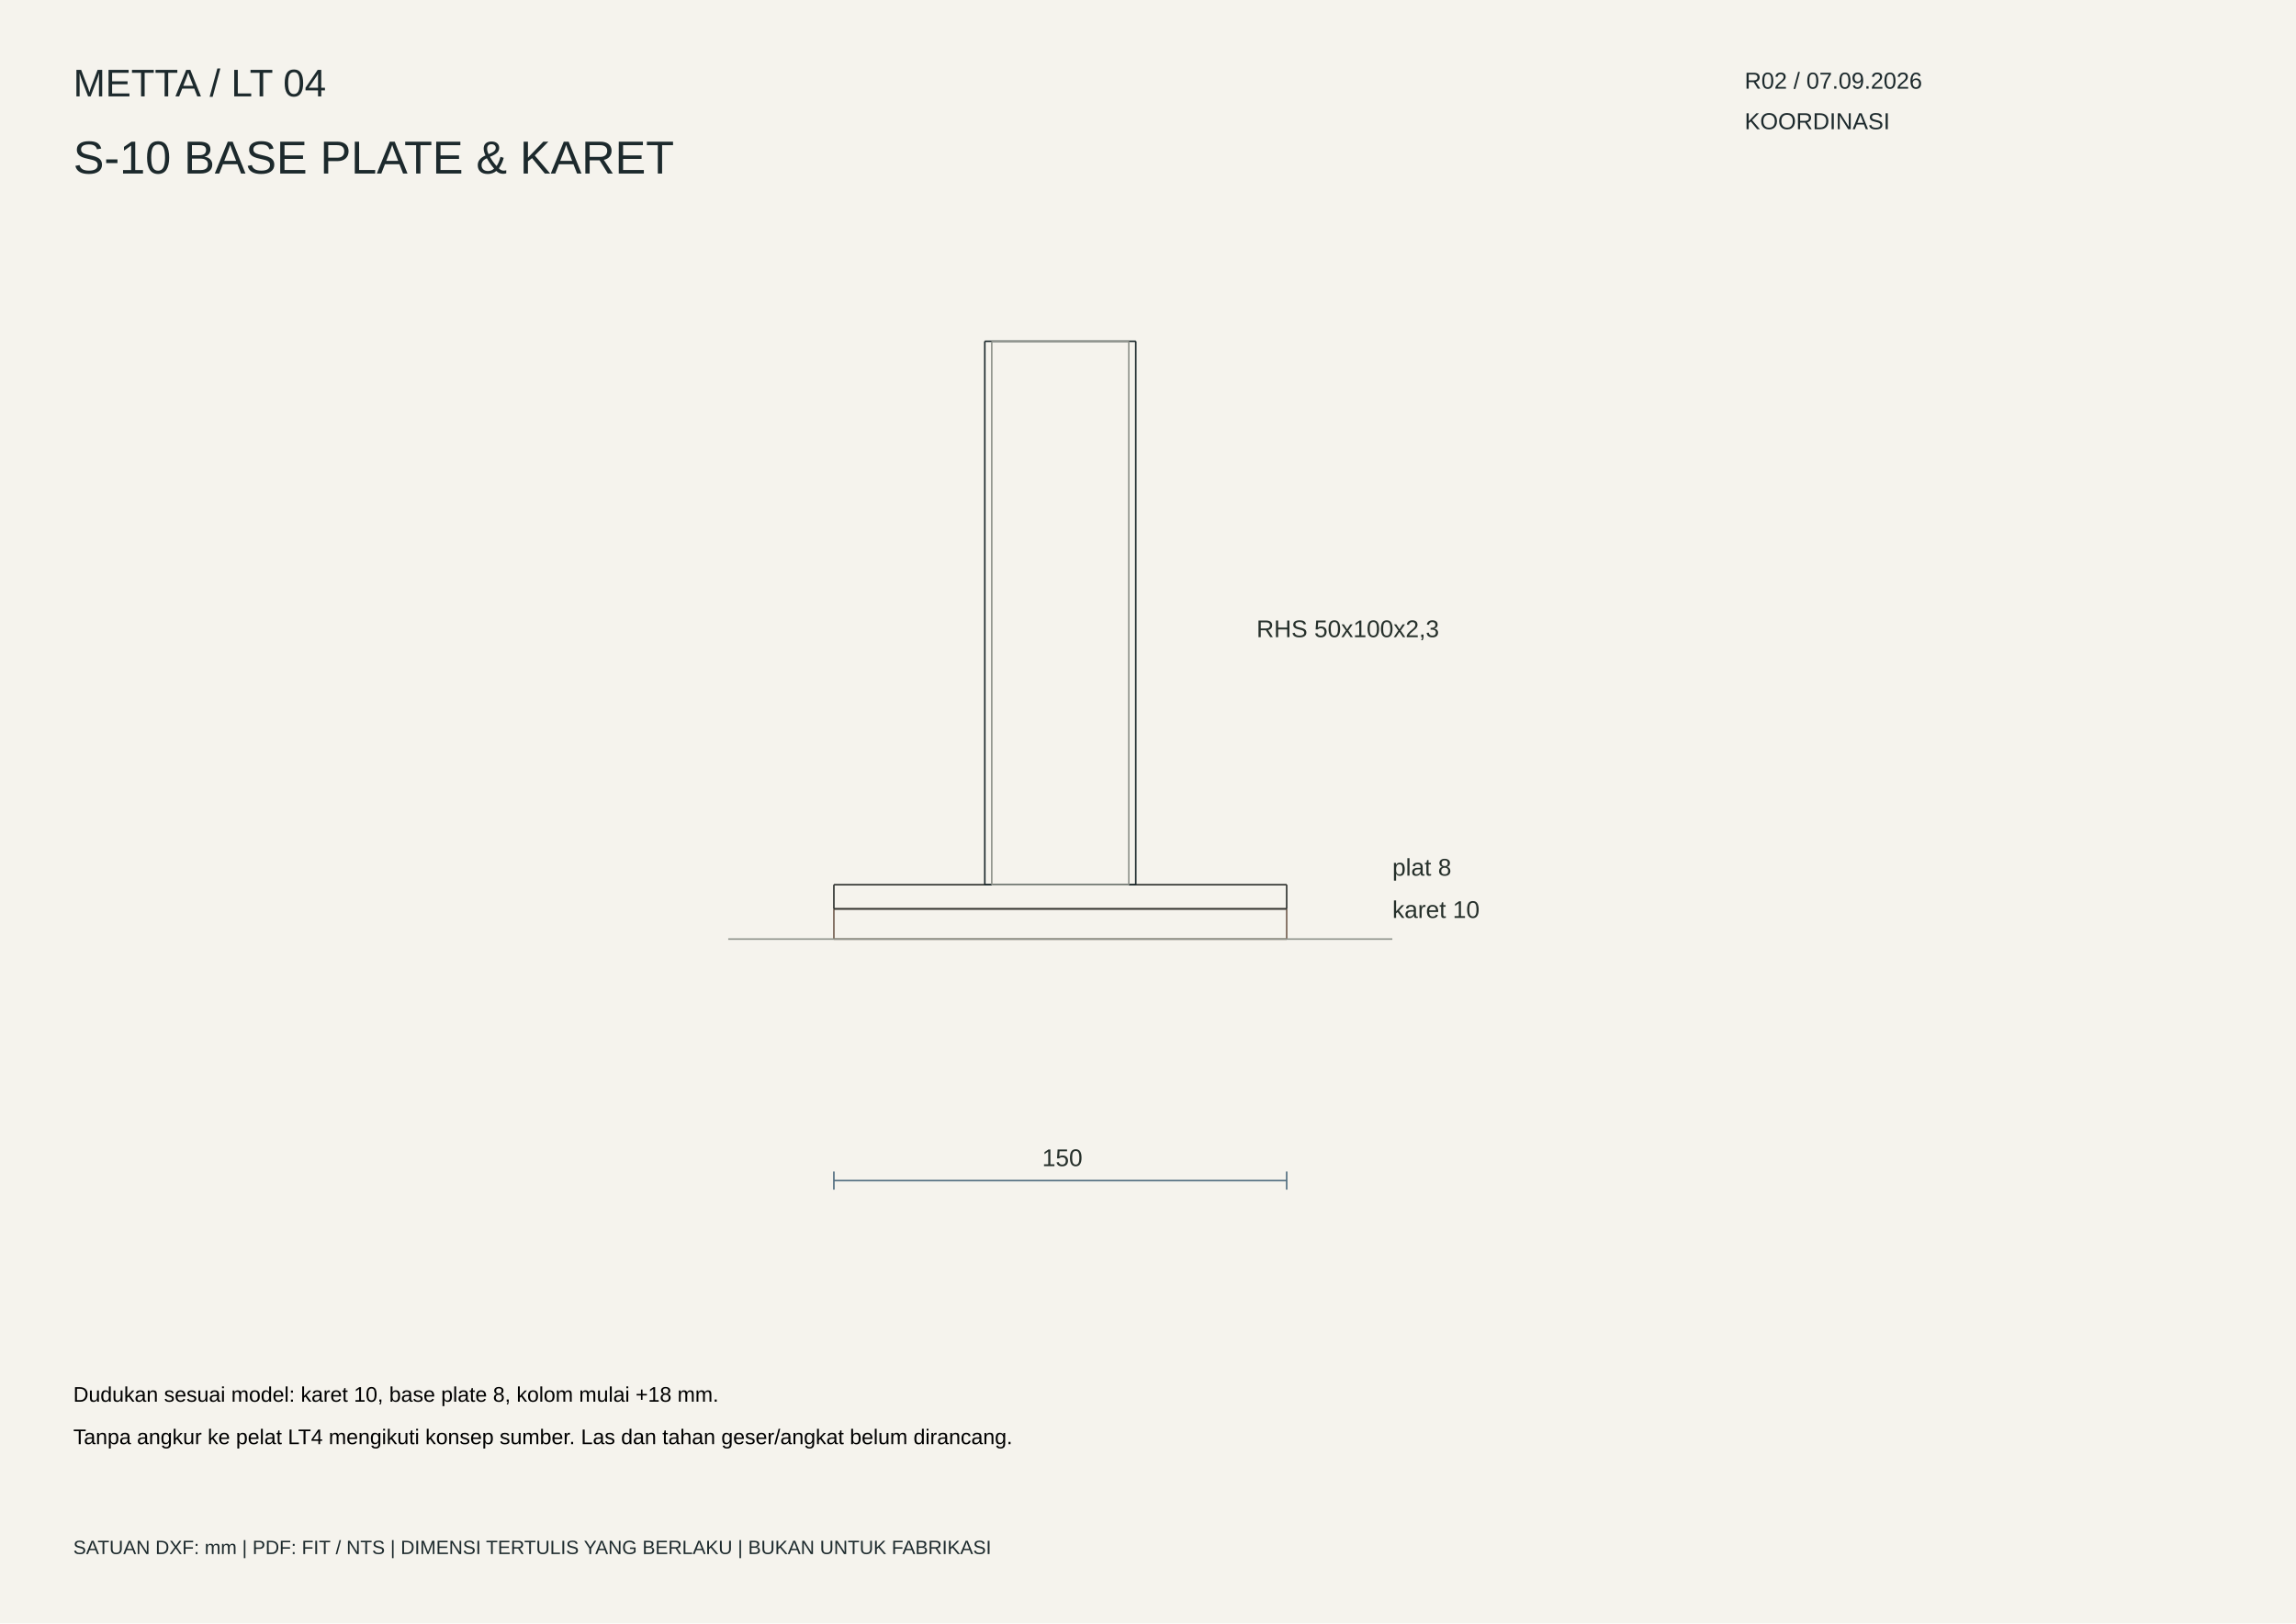
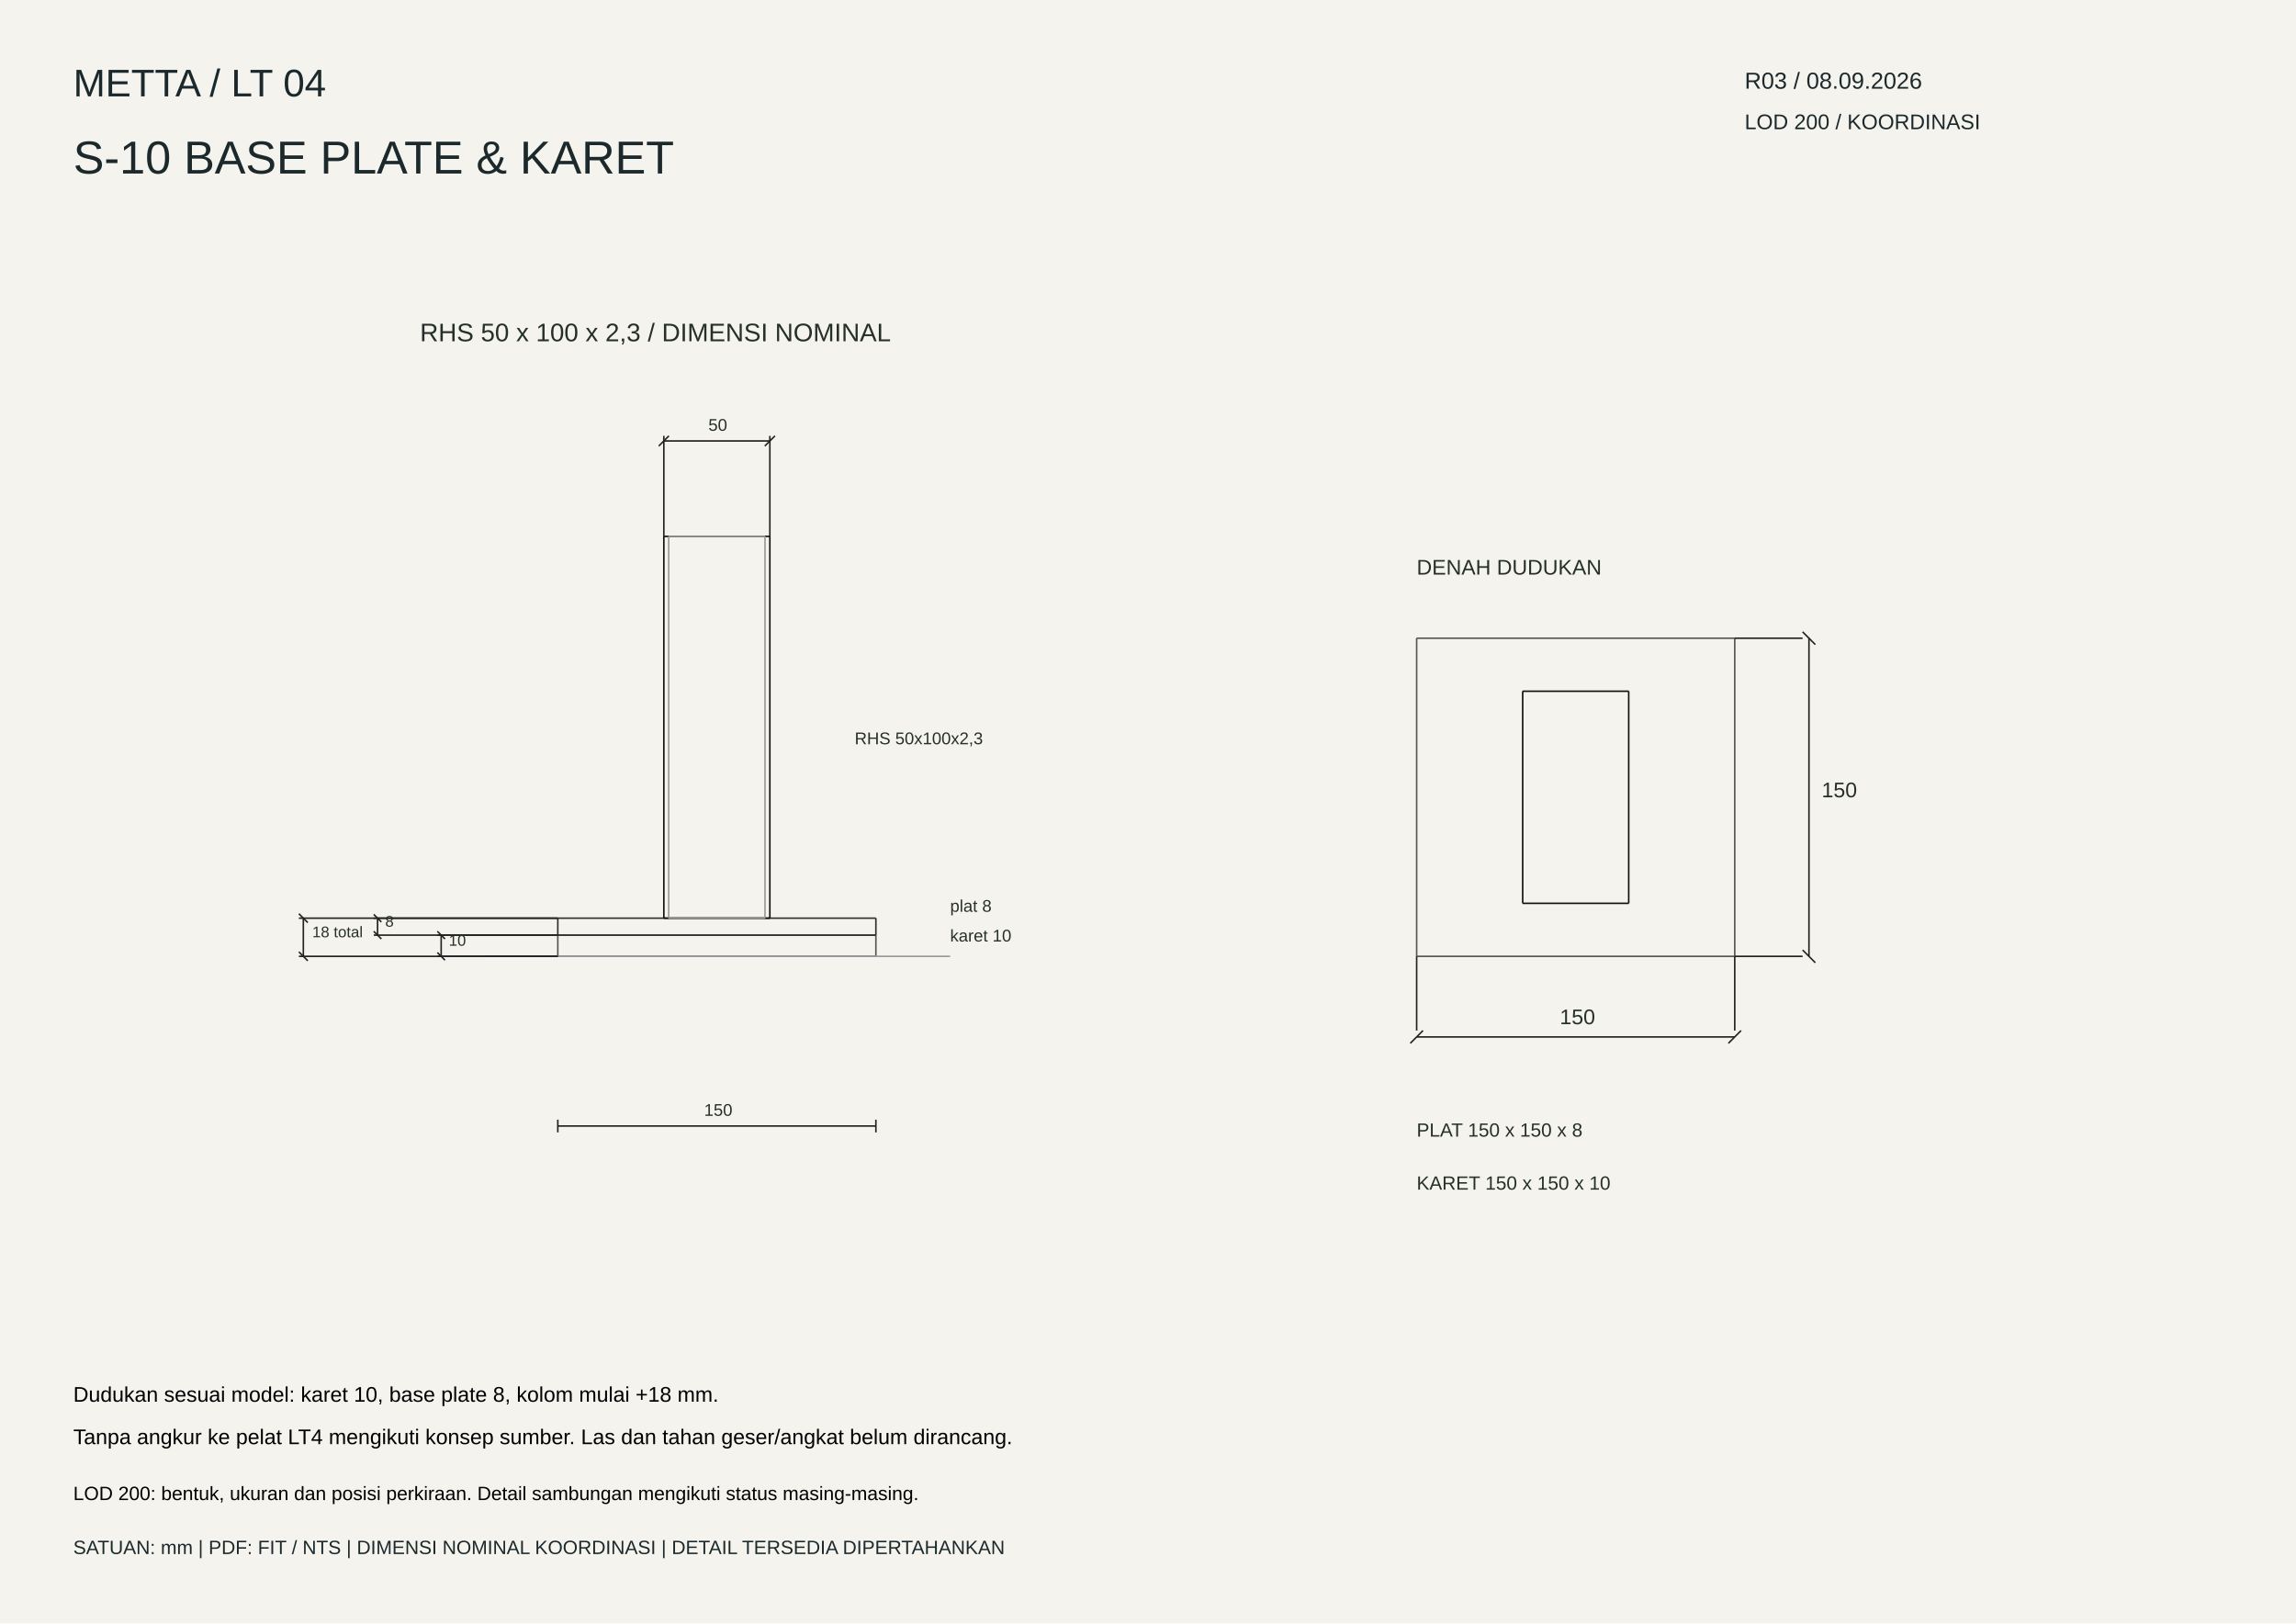
<svg xmlns="http://www.w3.org/2000/svg" viewBox="0 0 1191 842" role="img" aria-label="Base plate &amp; karet">
  <rect width="1191" height="842" fill="#f5f3ed" />
-   <path d="M432.56,487.04L667.44,487.04" stroke="#746052" fill="none" stroke-width=".8" />
-   <path d="M667.44,487.04L667.44,471.38" stroke="#746052" fill="none" stroke-width=".8" />
-   <path d="M667.44,471.38L432.56,471.38" stroke="#746052" fill="none" stroke-width=".8" />
-   <path d="M432.56,471.38L432.56,487.04" stroke="#746052" fill="none" stroke-width=".8" />
-   <path d="M432.56,471.38L667.44,471.38" stroke="#303330" fill="none" stroke-width=".8" />
-   <path d="M667.44,471.38L667.44,458.85" stroke="#303330" fill="none" stroke-width=".8" />
-   <path d="M667.44,458.85L432.56,458.85" stroke="#303330" fill="none" stroke-width=".8" />
-   <path d="M432.56,458.85L432.56,471.38" stroke="#303330" fill="none" stroke-width=".8" />
-   <path d="M510.85,458.85L589.15,458.85" stroke="#1c292c" fill="none" stroke-width=".8" />
-   <path d="M589.15,458.85L589.15,177.00" stroke="#1c292c" fill="none" stroke-width=".8" />
-   <path d="M589.15,177.00L510.85,177.00" stroke="#1c292c" fill="none" stroke-width=".8" />
-   <path d="M510.85,177.00L510.85,458.85" stroke="#1c292c" fill="none" stroke-width=".8" />
-   <path d="M514.46,458.85L585.54,458.85" stroke="#90948d" fill="none" stroke-width=".8" />
-   <path d="M585.54,458.85L585.54,177.00" stroke="#90948d" fill="none" stroke-width=".8" />
-   <path d="M585.54,177.00L514.46,177.00" stroke="#90948d" fill="none" stroke-width=".8" />
-   <path d="M514.46,177.00L514.46,458.85" stroke="#90948d" fill="none" stroke-width=".8" />
-   <path d="M377.76,487.04L722.24,487.04" stroke="#90948d" fill="none" stroke-width=".8" />
-   <path d="M432.56,612.30L667.44,612.30" stroke="#526e80" fill="none" stroke-width=".8" />
-   <path d="M432.56,617.00L432.56,607.60" stroke="#526e80" fill="none" stroke-width=".8" />
-   <path d="M667.44,617.00L667.44,607.60" stroke="#526e80" fill="none" stroke-width=".8" />
-   <text x="722.24" y="476.07" font-family="Arial" font-size="12.53" fill="#26302b">karet 10</text>
-   <text x="722.24" y="454.15" font-family="Arial" font-size="12.53" fill="#26302b">plat 8</text>
-   <text x="651.78" y="330.45" font-family="Arial" font-size="12.53" fill="#26302b">RHS 50x100x2,3</text>
-   <text x="540.60" y="604.79" font-family="Arial" font-size="12.53" fill="#26302b">150</text>
+   <path d="M289.35,496.00L454.35,496.00" stroke="#555555" fill="none" stroke-width=".8" />
+   <path d="M454.35,496.00L454.35,485.00" stroke="#555555" fill="none" stroke-width=".8" />
+   <path d="M454.35,485.00L289.35,485.00" stroke="#555555" fill="none" stroke-width=".8" />
+   <path d="M289.35,485.00L289.35,496.00" stroke="#555555" fill="none" stroke-width=".8" />
+   <path d="M289.35,485.00L454.35,485.00" stroke="#303030" fill="none" stroke-width=".8" />
+   <path d="M454.35,485.00L454.35,476.20" stroke="#303030" fill="none" stroke-width=".8" />
+   <path d="M454.35,476.20L289.35,476.20" stroke="#303030" fill="none" stroke-width=".8" />
+   <path d="M289.35,476.20L289.35,485.00" stroke="#303030" fill="none" stroke-width=".8" />
+   <path d="M344.35,476.20L399.35,476.20" stroke="#111111" fill="none" stroke-width=".8" />
+   <path d="M399.35,476.20L399.35,278.20" stroke="#111111" fill="none" stroke-width=".8" />
+   <path d="M399.35,278.20L344.35,278.20" stroke="#111111" fill="none" stroke-width=".8" />
+   <path d="M344.35,278.20L344.35,476.20" stroke="#111111" fill="none" stroke-width=".8" />
+   <path d="M346.88,476.20L396.82,476.20" stroke="#999999" fill="none" stroke-width=".8" />
+   <path d="M396.82,476.20L396.82,278.20" stroke="#999999" fill="none" stroke-width=".8" />
+   <path d="M396.82,278.20L346.88,278.20" stroke="#999999" fill="none" stroke-width=".8" />
+   <path d="M346.88,278.20L346.88,476.20" stroke="#999999" fill="none" stroke-width=".8" />
+   <path d="M250.85,496.00L492.85,496.00" stroke="#999999" fill="none" stroke-width=".8" />
+   <path d="M289.35,584.00L454.35,584.00" stroke="#222222" fill="none" stroke-width=".8" />
+   <path d="M289.35,587.30L289.35,580.70" stroke="#222222" fill="none" stroke-width=".8" />
+   <path d="M454.35,587.30L454.35,580.70" stroke="#222222" fill="none" stroke-width=".8" />
+   <path d="M228.85,496.00L228.85,485.00" stroke="#222222" fill="none" stroke-width=".8" />
+   <path d="M289.35,496.00L226.87,496.00" stroke="#222222" fill="none" stroke-width=".8" />
+   <path d="M230.83,497.98L226.87,494.02" stroke="#222222" fill="none" stroke-width=".8" />
+   <path d="M289.35,485.00L226.87,485.00" stroke="#222222" fill="none" stroke-width=".8" />
+   <path d="M230.83,486.98L226.87,483.02" stroke="#222222" fill="none" stroke-width=".8" />
+   <path d="M195.85,485.00L195.85,476.20" stroke="#222222" fill="none" stroke-width=".8" />
+   <path d="M289.35,485.00L193.87,485.00" stroke="#222222" fill="none" stroke-width=".8" />
+   <path d="M197.83,486.98L193.87,483.02" stroke="#222222" fill="none" stroke-width=".8" />
+   <path d="M289.35,476.20L193.87,476.20" stroke="#222222" fill="none" stroke-width=".8" />
+   <path d="M197.83,478.18L193.87,474.22" stroke="#222222" fill="none" stroke-width=".8" />
+   <path d="M157.35,496.00L157.35,476.20" stroke="#222222" fill="none" stroke-width=".8" />
+   <path d="M289.35,496.00L155.04,496.00" stroke="#222222" fill="none" stroke-width=".8" />
+   <path d="M159.66,498.31L155.04,493.69" stroke="#222222" fill="none" stroke-width=".8" />
+   <path d="M289.35,476.20L155.04,476.20" stroke="#222222" fill="none" stroke-width=".8" />
+   <path d="M159.66,478.51L155.04,473.89" stroke="#222222" fill="none" stroke-width=".8" />
+   <path d="M344.35,228.70L399.35,228.70" stroke="#222222" fill="none" stroke-width=".8" />
+   <path d="M344.35,278.20L344.35,226.06" stroke="#222222" fill="none" stroke-width=".8" />
+   <path d="M341.71,231.34L346.99,226.06" stroke="#222222" fill="none" stroke-width=".8" />
+   <path d="M399.35,278.20L399.35,226.06" stroke="#222222" fill="none" stroke-width=".8" />
+   <path d="M396.71,231.34L401.99,226.06" stroke="#222222" fill="none" stroke-width=".8" />
+   <path d="M734.86,496.00L899.86,496.00" stroke="#555555" fill="none" stroke-width=".8" />
+   <path d="M899.86,496.00L899.86,331.00" stroke="#555555" fill="none" stroke-width=".8" />
+   <path d="M899.86,331.00L734.86,331.00" stroke="#555555" fill="none" stroke-width=".8" />
+   <path d="M734.86,331.00L734.86,496.00" stroke="#555555" fill="none" stroke-width=".8" />
+   <path d="M789.86,468.50L844.86,468.50" stroke="#111111" fill="none" stroke-width=".8" />
+   <path d="M844.86,468.50L844.86,358.50" stroke="#111111" fill="none" stroke-width=".8" />
+   <path d="M844.86,358.50L789.86,358.50" stroke="#111111" fill="none" stroke-width=".8" />
+   <path d="M789.86,358.50L789.86,468.50" stroke="#111111" fill="none" stroke-width=".8" />
+   <path d="M734.86,537.80L899.86,537.80" stroke="#222222" fill="none" stroke-width=".8" />
+   <path d="M734.86,496.00L734.86,534.50" stroke="#222222" fill="none" stroke-width=".8" />
+   <path d="M731.56,541.10L738.15,534.50" stroke="#222222" fill="none" stroke-width=".8" />
+   <path d="M899.86,496.00L899.86,534.50" stroke="#222222" fill="none" stroke-width=".8" />
+   <path d="M896.56,541.10L903.15,534.50" stroke="#222222" fill="none" stroke-width=".8" />
+   <path d="M938.36,496.00L938.36,331.00" stroke="#222222" fill="none" stroke-width=".8" />
+   <path d="M899.86,496.00L935.06,496.00" stroke="#222222" fill="none" stroke-width=".8" />
+   <path d="M941.65,499.30L935.06,492.70" stroke="#222222" fill="none" stroke-width=".8" />
+   <path d="M899.86,331.00L935.06,331.00" stroke="#222222" fill="none" stroke-width=".8" />
+   <path d="M941.65,334.30L935.06,327.70" stroke="#222222" fill="none" stroke-width=".8" />
+   <text x="492.85" y="488.30" font-family="Arial" font-size="8.80" fill="#26302b">karet 10</text>
+   <text x="492.85" y="472.90" font-family="Arial" font-size="8.80" fill="#26302b">plat 8</text>
+   <text x="443.35" y="386.00" font-family="Arial" font-size="8.80" fill="#26302b">RHS 50x100x2,3</text>
+   <text x="365.25" y="578.72" font-family="Arial" font-size="8.80" fill="#26302b">150</text>
+   <text x="232.81" y="490.50" font-family="Arial" font-size="8.00" fill="#26302b">10</text>
+   <text x="199.81" y="480.60" font-family="Arial" font-size="8.00" fill="#26302b">8</text>
+   <text x="161.97" y="486.10" font-family="Arial" font-size="8.00" fill="#26302b">18 total</text>
+   <text x="367.45" y="223.42" font-family="Arial" font-size="8.80" fill="#26302b">50</text>
+   <text x="809.11" y="531.20" font-family="Arial" font-size="11.00" fill="#26302b">150</text>
+   <text x="944.95" y="413.50" font-family="Arial" font-size="11.00" fill="#26302b">150</text>
+   <text x="734.86" y="298.00" font-family="Arial" font-size="11.00" fill="#26302b">DENAH DUDUKAN</text>
+   <text x="734.86" y="589.50" font-family="Arial" font-size="9.90" fill="#26302b">PLAT 150 x 150 x 8</text>
+   <text x="734.86" y="617.00" font-family="Arial" font-size="9.90" fill="#26302b">KARET 150 x 150 x 10</text>
+   <text x="217.85" y="177.00" font-family="Arial" font-size="13.20" fill="#26302b">RHS 50 x 100 x 2,3 / DIMENSI NOMINAL</text>
  <text x="38" y="50" font-family="Arial" font-size="20" fill="#1c292c">METTA / LT 04</text>
  <text x="38" y="90" font-family="Arial" font-size="24" fill="#1c292c">S-10   BASE PLATE &amp; KARET</text>
-   <text x="905" y="46" font-family="Arial" font-size="12" fill="#1c292c">R02 / 07.09.2026</text>
-   <text x="905" y="67" font-family="Arial" font-size="12" fill="#1c292c">KOORDINASI</text>
-   <text x="38" y="806" font-family="Arial" font-size="10" fill="#1c292c">SATUAN DXF: mm | PDF: FIT / NTS | DIMENSI TERTULIS YANG BERLAKU | BUKAN UNTUK FABRIKASI</text>
+   <text x="905" y="46" font-family="Arial" font-size="12" fill="#1c292c">R03 / 08.09.2026</text>
+   <text x="905" y="67" font-family="Arial" font-size="11" fill="#1c292c">LOD 200 / KOORDINASI</text>
+   <text x="38" y="806" font-family="Arial" font-size="10" fill="#1c292c">SATUAN: mm | PDF: FIT / NTS | DIMENSI NOMINAL KOORDINASI | DETAIL TERSEDIA DIPERTAHANKAN</text>
  <text x="38" y="727" font-family="Arial" font-size="11">Dudukan sesuai model: karet 10, base plate 8, kolom mulai +18 mm.</text>
  <text x="38" y="749" font-family="Arial" font-size="11">Tanpa angkur ke pelat LT4 mengikuti konsep sumber. Las dan tahan geser/angkat belum dirancang.</text>
+   <text x="38" y="778" font-family="Arial" font-size="10">LOD 200: bentuk, ukuran dan posisi perkiraan. Detail sambungan mengikuti status masing-masing.</text>
</svg>
